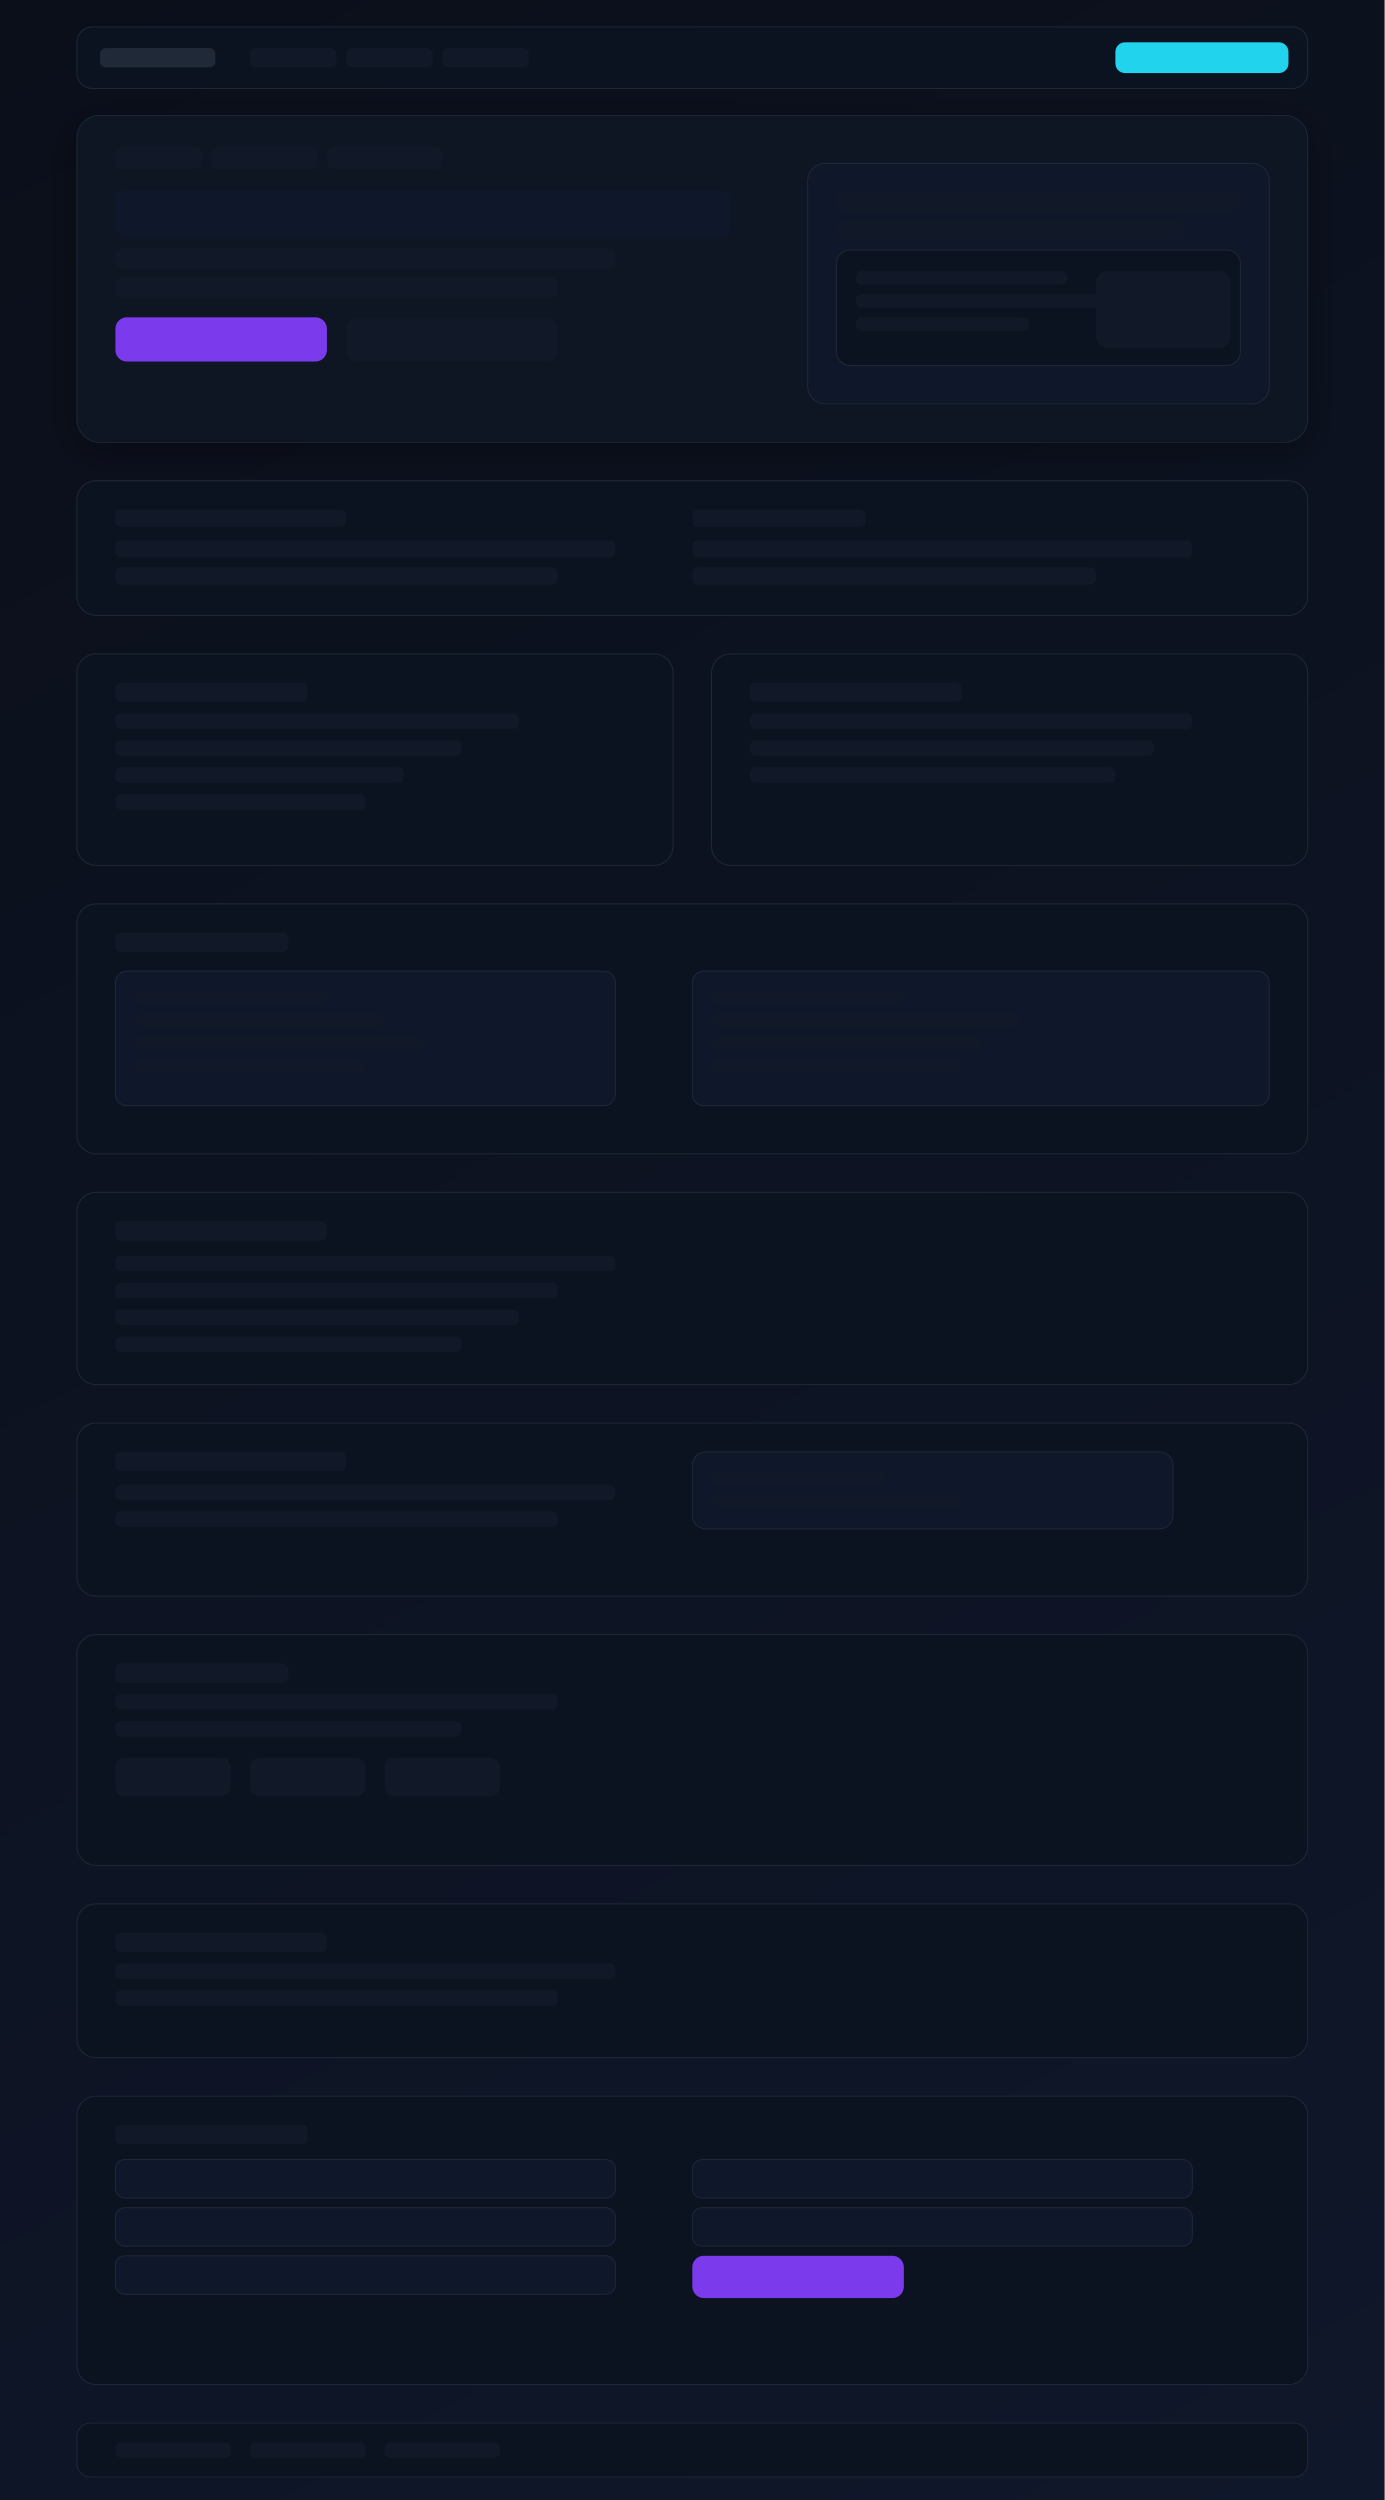
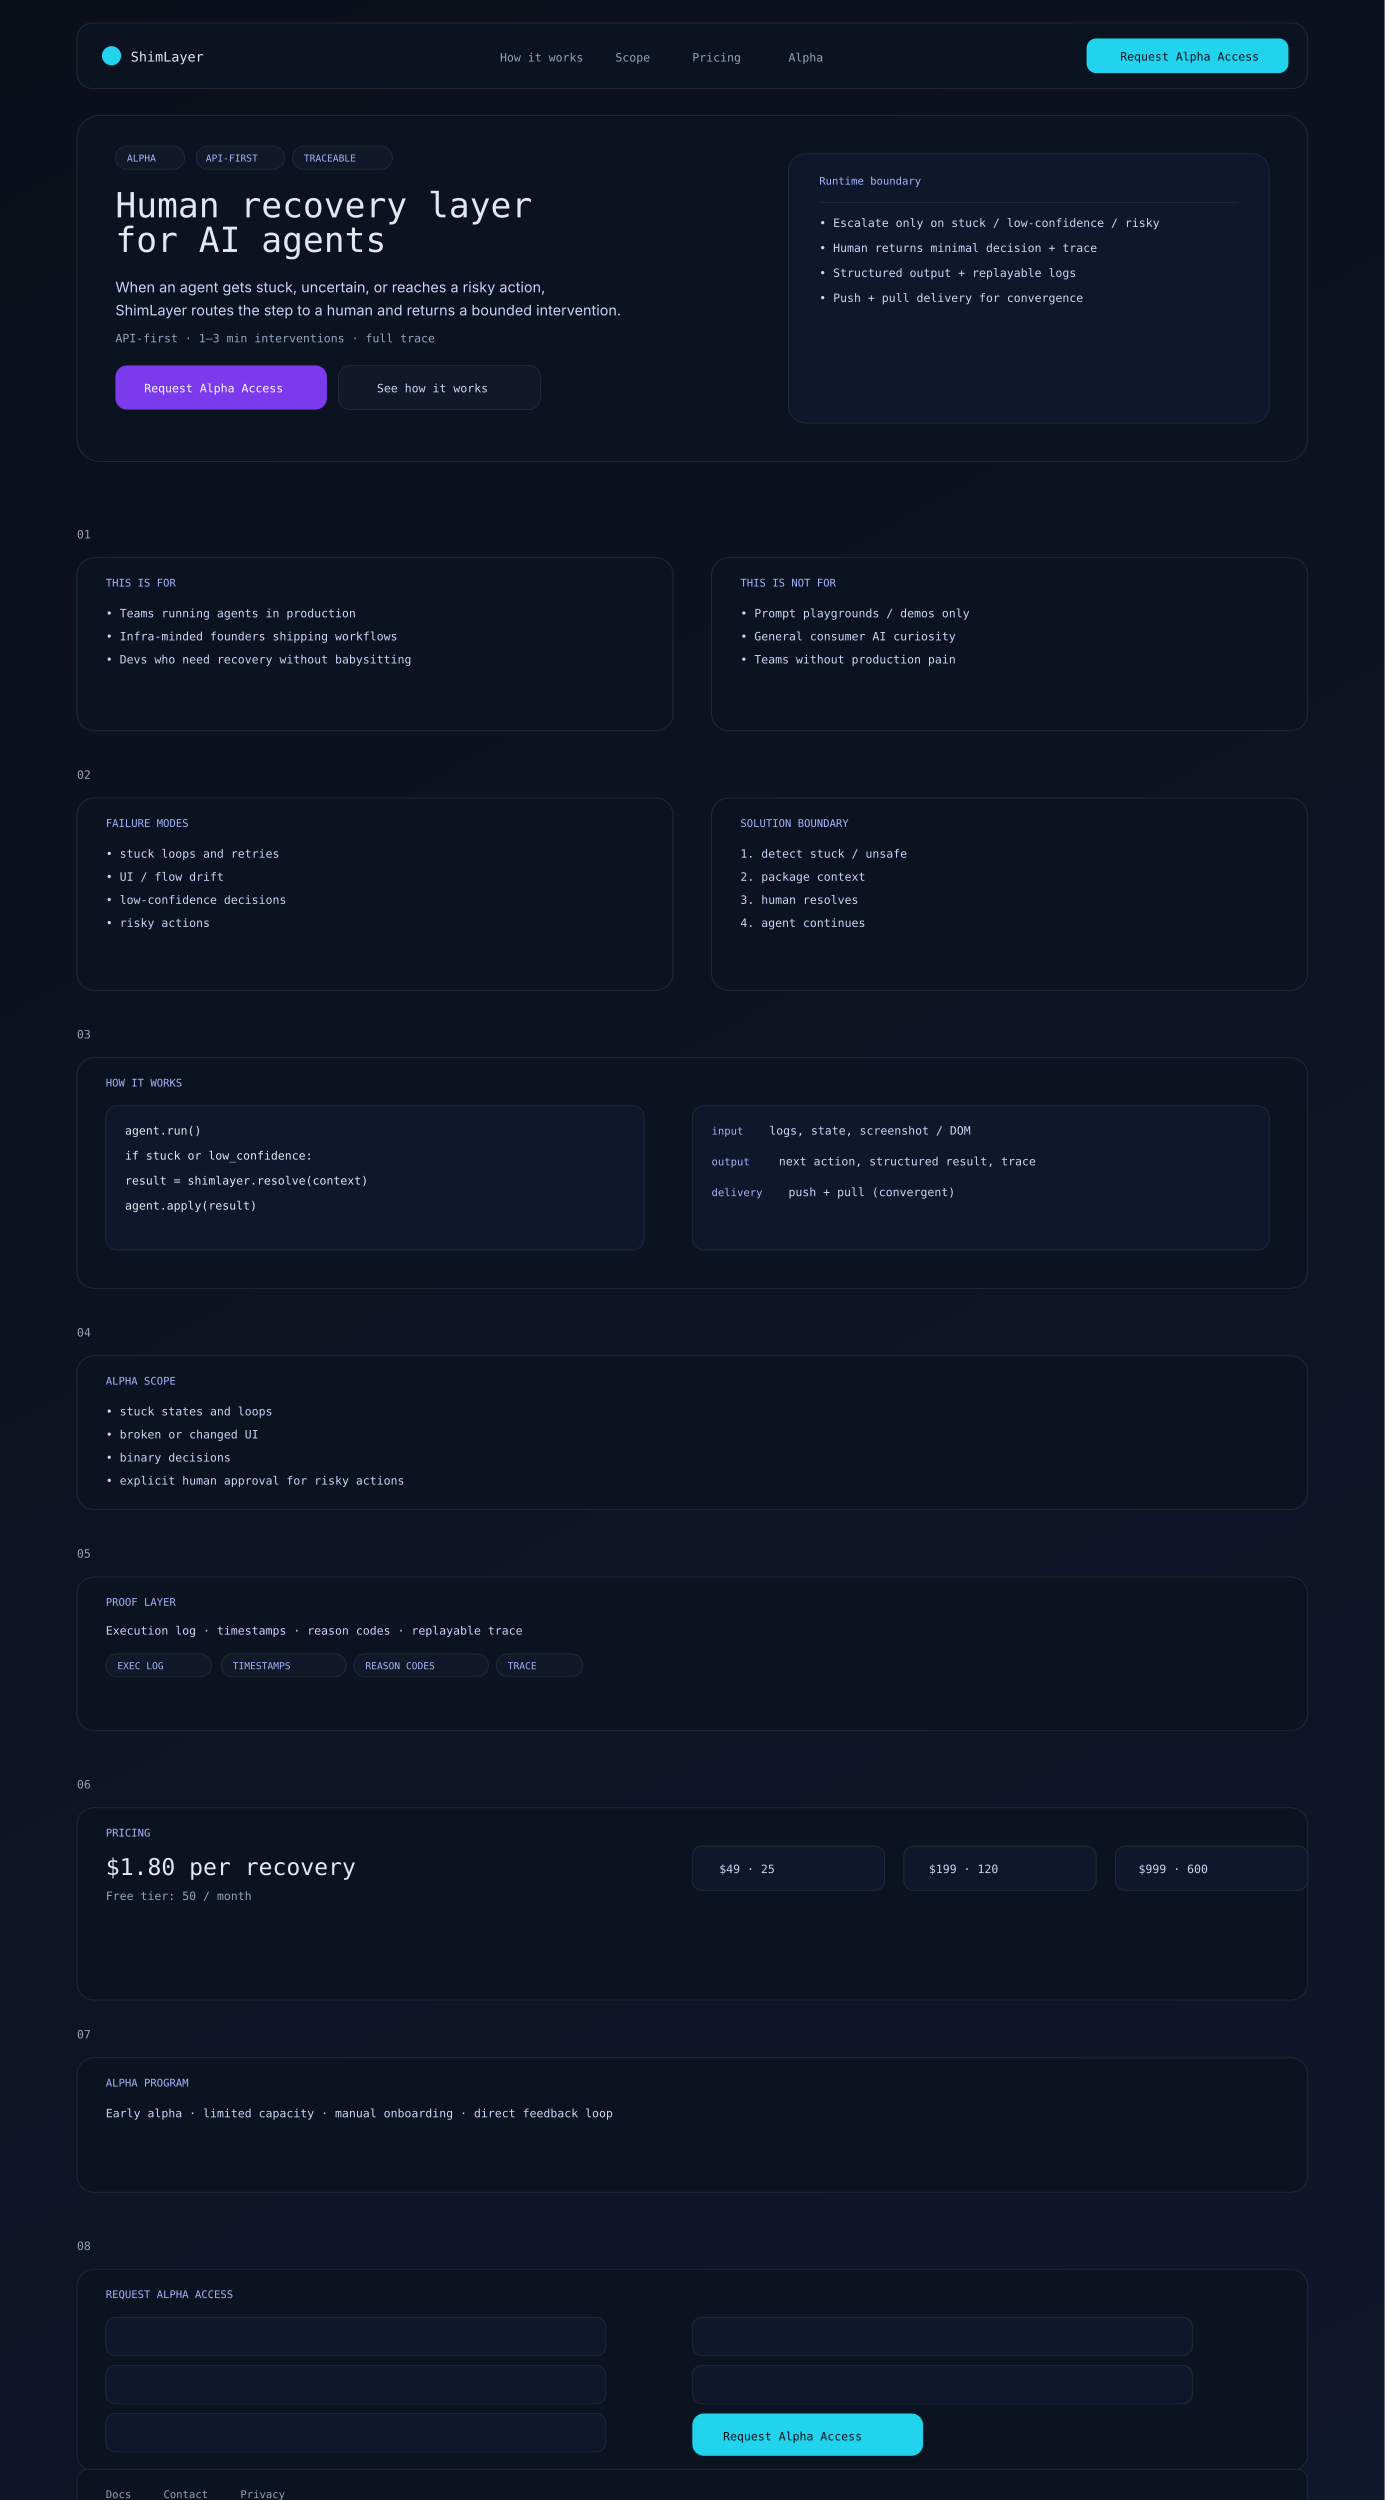
<svg xmlns="http://www.w3.org/2000/svg" width="1440" height="2600" viewBox="0 0 1440 2600" fill="none">
  <defs>
    <linearGradient id="bg" x1="0" y1="0" x2="1440" y2="2600" gradientUnits="userSpaceOnUse">
      <stop offset="0" stop-color="#0B0F1A" />
      <stop offset="1" stop-color="#0F172A" />
    </linearGradient>
-     <filter id="softShadow" x="-20%" y="-20%" width="140%" height="140%">
-       <feDropShadow dx="0" dy="10" stdDeviation="20" flood-color="#000000" flood-opacity="0.35" />
-     </filter>
+     <linearGradient id="accent" x1="0" y1="0" x2="220" y2="0" gradientUnits="userSpaceOnUse">
+       <stop offset="0" stop-color="#7C3AED" />
+       <stop offset="1" stop-color="#22D3EE" />
+     </linearGradient>
  </defs>
  <rect width="1440" height="2600" fill="url(#bg)" />
-   <rect x="80" y="28" width="1280" height="64" rx="16" fill="#0B1220" stroke="#1F2937" />
-   <rect x="104" y="50" width="120" height="20" rx="6" fill="#1F2937" />
-   <rect x="260" y="50" width="90" height="20" rx="6" fill="#111827" />
-   <rect x="360" y="50" width="90" height="20" rx="6" fill="#111827" />
-   <rect x="460" y="50" width="90" height="20" rx="6" fill="#111827" />
-   <rect x="1160" y="44" width="180" height="32" rx="10" fill="#22D3EE" />
-   <rect x="80" y="120" width="1280" height="340" rx="24" fill="#0B1220" stroke="#1F2937" filter="url(#softShadow)" />
-   <rect x="120" y="152" width="90" height="24" rx="8" fill="#111827" />
-   <rect x="220" y="152" width="110" height="24" rx="8" fill="#111827" />
-   <rect x="340" y="152" width="120" height="24" rx="8" fill="#111827" />
-   <rect x="120" y="198" width="640" height="48" rx="10" fill="#0F172A" />
-   <rect x="120" y="258" width="520" height="22" rx="8" fill="#111827" />
-   <rect x="120" y="288" width="460" height="22" rx="8" fill="#111827" />
-   <rect x="120" y="330" width="220" height="46" rx="12" fill="#7C3AED" />
-   <rect x="360" y="330" width="220" height="46" rx="12" fill="#111827" />
-   <rect x="840" y="170" width="480" height="250" rx="18" fill="#0F172A" stroke="#1F2937" />
-   <rect x="870" y="198" width="420" height="22" rx="8" fill="#111827" />
-   <rect x="870" y="230" width="360" height="18" rx="6" fill="#111827" />
-   <rect x="870" y="260" width="420" height="120" rx="14" fill="#0B1220" stroke="#1F2937" />
-   <rect x="890" y="282" width="220" height="14" rx="6" fill="#111827" />
-   <rect x="890" y="306" width="260" height="14" rx="6" fill="#111827" />
-   <rect x="890" y="330" width="180" height="14" rx="6" fill="#111827" />
-   <rect x="1140" y="282" width="140" height="80" rx="12" fill="#111827" />
-   <rect x="80" y="500" width="1280" height="140" rx="20" fill="#0B1220" stroke="#1F2937" />
-   <rect x="120" y="530" width="240" height="18" rx="6" fill="#111827" />
-   <rect x="120" y="562" width="520" height="18" rx="6" fill="#111827" />
-   <rect x="120" y="590" width="460" height="18" rx="6" fill="#111827" />
-   <rect x="720" y="530" width="180" height="18" rx="6" fill="#111827" />
-   <rect x="720" y="562" width="520" height="18" rx="6" fill="#111827" />
-   <rect x="720" y="590" width="420" height="18" rx="6" fill="#111827" />
-   <rect x="80" y="680" width="620" height="220" rx="20" fill="#0B1220" stroke="#1F2937" />
-   <rect x="120" y="710" width="200" height="20" rx="6" fill="#111827" />
-   <rect x="120" y="742" width="420" height="16" rx="6" fill="#111827" />
-   <rect x="120" y="770" width="360" height="16" rx="6" fill="#111827" />
-   <rect x="120" y="798" width="300" height="16" rx="6" fill="#111827" />
-   <rect x="120" y="826" width="260" height="16" rx="6" fill="#111827" />
-   <rect x="740" y="680" width="620" height="220" rx="20" fill="#0B1220" stroke="#1F2937" />
-   <rect x="780" y="710" width="220" height="20" rx="6" fill="#111827" />
-   <rect x="780" y="742" width="460" height="16" rx="6" fill="#111827" />
-   <rect x="780" y="770" width="420" height="16" rx="6" fill="#111827" />
-   <rect x="780" y="798" width="380" height="16" rx="6" fill="#111827" />
-   <rect x="80" y="940" width="1280" height="260" rx="20" fill="#0B1220" stroke="#1F2937" />
-   <rect x="120" y="970" width="180" height="20" rx="6" fill="#111827" />
-   <rect x="120" y="1010" width="520" height="140" rx="12" fill="#0F172A" stroke="#1F2937" />
-   <rect x="140" y="1030" width="200" height="14" rx="6" fill="#111827" />
-   <rect x="140" y="1054" width="260" height="14" rx="6" fill="#111827" />
-   <rect x="140" y="1078" width="300" height="14" rx="6" fill="#111827" />
-   <rect x="140" y="1102" width="240" height="14" rx="6" fill="#111827" />
-   <rect x="720" y="1010" width="600" height="140" rx="12" fill="#0F172A" stroke="#1F2937" />
-   <rect x="740" y="1030" width="200" height="14" rx="6" fill="#111827" />
-   <rect x="740" y="1054" width="320" height="14" rx="6" fill="#111827" />
-   <rect x="740" y="1078" width="280" height="14" rx="6" fill="#111827" />
-   <rect x="740" y="1102" width="260" height="14" rx="6" fill="#111827" />
-   <rect x="80" y="1240" width="1280" height="200" rx="20" fill="#0B1220" stroke="#1F2937" />
-   <rect x="120" y="1270" width="220" height="20" rx="6" fill="#111827" />
-   <rect x="120" y="1306" width="520" height="16" rx="6" fill="#111827" />
-   <rect x="120" y="1334" width="460" height="16" rx="6" fill="#111827" />
-   <rect x="120" y="1362" width="420" height="16" rx="6" fill="#111827" />
-   <rect x="120" y="1390" width="360" height="16" rx="6" fill="#111827" />
-   <rect x="80" y="1480" width="1280" height="180" rx="20" fill="#0B1220" stroke="#1F2937" />
-   <rect x="120" y="1510" width="240" height="20" rx="6" fill="#111827" />
-   <rect x="120" y="1544" width="520" height="16" rx="6" fill="#111827" />
-   <rect x="120" y="1572" width="460" height="16" rx="6" fill="#111827" />
-   <rect x="720" y="1510" width="500" height="80" rx="14" fill="#0F172A" stroke="#1F2937" />
-   <rect x="740" y="1530" width="180" height="14" rx="6" fill="#111827" />
-   <rect x="740" y="1554" width="260" height="14" rx="6" fill="#111827" />
-   <rect x="80" y="1700" width="1280" height="240" rx="20" fill="#0B1220" stroke="#1F2937" />
-   <rect x="120" y="1730" width="180" height="20" rx="6" fill="#111827" />
-   <rect x="120" y="1762" width="460" height="16" rx="6" fill="#111827" />
-   <rect x="120" y="1790" width="360" height="16" rx="6" fill="#111827" />
-   <rect x="120" y="1828" width="120" height="40" rx="10" fill="#111827" />
-   <rect x="260" y="1828" width="120" height="40" rx="10" fill="#111827" />
-   <rect x="400" y="1828" width="120" height="40" rx="10" fill="#111827" />
-   <rect x="80" y="1980" width="1280" height="160" rx="20" fill="#0B1220" stroke="#1F2937" />
-   <rect x="120" y="2010" width="220" height="20" rx="6" fill="#111827" />
-   <rect x="120" y="2042" width="520" height="16" rx="6" fill="#111827" />
-   <rect x="120" y="2070" width="460" height="16" rx="6" fill="#111827" />
-   <rect x="80" y="2180" width="1280" height="300" rx="20" fill="#0B1220" stroke="#1F2937" />
-   <rect x="120" y="2210" width="200" height="20" rx="6" fill="#111827" />
-   <rect x="120" y="2246" width="520" height="40" rx="10" fill="#0F172A" stroke="#1F2937" />
-   <rect x="120" y="2296" width="520" height="40" rx="10" fill="#0F172A" stroke="#1F2937" />
-   <rect x="120" y="2346" width="520" height="40" rx="10" fill="#0F172A" stroke="#1F2937" />
-   <rect x="720" y="2246" width="520" height="40" rx="10" fill="#0F172A" stroke="#1F2937" />
-   <rect x="720" y="2296" width="520" height="40" rx="10" fill="#0F172A" stroke="#1F2937" />
-   <rect x="720" y="2346" width="220" height="44" rx="12" fill="#7C3AED" />
-   <rect x="80" y="2520" width="1280" height="56" rx="14" fill="#0B1220" stroke="#1F2937" />
-   <rect x="120" y="2540" width="120" height="16" rx="6" fill="#111827" />
-   <rect x="260" y="2540" width="120" height="16" rx="6" fill="#111827" />
-   <rect x="400" y="2540" width="120" height="16" rx="6" fill="#111827" />
+   <rect x="80" y="24" width="1280" height="68" rx="16" fill="#0B1220" stroke="#1F2937" />
+   <circle cx="116" cy="58" r="10" fill="#22D3EE" />
+   <text x="136" y="64" fill="#E2E8F0" font-size="14" font-family="IBM Plex Mono, monospace">ShimLayer</text>
+   <text x="520" y="64" fill="#94A3B8" font-size="12" font-family="IBM Plex Mono, monospace">How it works</text>
+   <text x="640" y="64" fill="#94A3B8" font-size="12" font-family="IBM Plex Mono, monospace">Scope</text>
+   <text x="720" y="64" fill="#94A3B8" font-size="12" font-family="IBM Plex Mono, monospace">Pricing</text>
+   <text x="820" y="64" fill="#94A3B8" font-size="12" font-family="IBM Plex Mono, monospace">Alpha</text>
+   <rect x="1130" y="40" width="210" height="36" rx="10" fill="#22D3EE" />
+   <text x="1165" y="63" fill="#0B0F1A" font-size="12" font-family="IBM Plex Mono, monospace">Request Alpha Access</text>
+   <rect x="80" y="120" width="1280" height="360" rx="24" fill="#0B1220" stroke="#1F2937" />
+   <rect x="120" y="152" width="72" height="24" rx="12" fill="#111827" stroke="#1F2937" />
+   <text x="132" y="168" fill="#A5B4FC" font-size="10" font-family="IBM Plex Mono, monospace">ALPHA</text>
+   <rect x="204" y="152" width="92" height="24" rx="12" fill="#111827" stroke="#1F2937" />
+   <text x="214" y="168" fill="#A5B4FC" font-size="10" font-family="IBM Plex Mono, monospace">API‑FIRST</text>
+   <rect x="304" y="152" width="104" height="24" rx="12" fill="#111827" stroke="#1F2937" />
+   <text x="316" y="168" fill="#A5B4FC" font-size="10" font-family="IBM Plex Mono, monospace">TRACEABLE</text>
+   <text x="120" y="226" fill="#E2E8F0" font-size="36" font-family="IBM Plex Mono, monospace">Human recovery layer</text>
+   <text x="120" y="262" fill="#E2E8F0" font-size="36" font-family="IBM Plex Mono, monospace">for AI agents</text>
+   <text x="120" y="304" fill="#CBD5F5" font-size="15" font-family="Inter, sans-serif">When an agent gets stuck, uncertain, or reaches a risky action,</text>
+   <text x="120" y="328" fill="#CBD5F5" font-size="15" font-family="Inter, sans-serif">ShimLayer routes the step to a human and returns a bounded intervention.</text>
+   <text x="120" y="356" fill="#94A3B8" font-size="12" font-family="IBM Plex Mono, monospace">API‑first · 1–3 min interventions · full trace</text>
+   <rect x="120" y="380" width="220" height="46" rx="12" fill="#7C3AED" />
+   <text x="150" y="408" fill="#F8FAFC" font-size="12" font-family="IBM Plex Mono, monospace">Request Alpha Access</text>
+   <rect x="352" y="380" width="210" height="46" rx="12" fill="#111827" stroke="#1F2937" />
+   <text x="392" y="408" fill="#CBD5F5" font-size="12" font-family="IBM Plex Mono, monospace">See how it works</text>
+   <rect x="820" y="160" width="500" height="280" rx="18" fill="#0F172A" stroke="#1F2937" />
+   <text x="852" y="192" fill="#A5B4FC" font-size="11" font-family="IBM Plex Mono, monospace">Runtime boundary</text>
+   <rect x="852" y="210" width="436" height="1" fill="#1F2937" />
+   <text x="852" y="236" fill="#CBD5F5" font-size="12" font-family="IBM Plex Mono, monospace">• Escalate only on stuck / low‑confidence / risky</text>
+   <text x="852" y="262" fill="#CBD5F5" font-size="12" font-family="IBM Plex Mono, monospace">• Human returns minimal decision + trace</text>
+   <text x="852" y="288" fill="#CBD5F5" font-size="12" font-family="IBM Plex Mono, monospace">• Structured output + replayable logs</text>
+   <text x="852" y="314" fill="#CBD5F5" font-size="12" font-family="IBM Plex Mono, monospace">• Push + pull delivery for convergence</text>
+   <text x="80" y="560" fill="#94A3B8" font-size="12" font-family="IBM Plex Mono, monospace">01</text>
+   <rect x="80" y="580" width="620" height="180" rx="18" fill="#0B1220" stroke="#1F2937" />
+   <text x="110" y="610" fill="#A5B4FC" font-size="11" font-family="IBM Plex Mono, monospace">THIS IS FOR</text>
+   <text x="110" y="642" fill="#CBD5F5" font-size="12" font-family="IBM Plex Mono, monospace">• Teams running agents in production</text>
+   <text x="110" y="666" fill="#CBD5F5" font-size="12" font-family="IBM Plex Mono, monospace">• Infra‑minded founders shipping workflows</text>
+   <text x="110" y="690" fill="#CBD5F5" font-size="12" font-family="IBM Plex Mono, monospace">• Devs who need recovery without babysitting</text>
+   <rect x="740" y="580" width="620" height="180" rx="18" fill="#0B1220" stroke="#1F2937" />
+   <text x="770" y="610" fill="#A5B4FC" font-size="11" font-family="IBM Plex Mono, monospace">THIS IS NOT FOR</text>
+   <text x="770" y="642" fill="#CBD5F5" font-size="12" font-family="IBM Plex Mono, monospace">• Prompt playgrounds / demos only</text>
+   <text x="770" y="666" fill="#CBD5F5" font-size="12" font-family="IBM Plex Mono, monospace">• General consumer AI curiosity</text>
+   <text x="770" y="690" fill="#CBD5F5" font-size="12" font-family="IBM Plex Mono, monospace">• Teams without production pain</text>
+   <text x="80" y="810" fill="#94A3B8" font-size="12" font-family="IBM Plex Mono, monospace">02</text>
+   <rect x="80" y="830" width="620" height="200" rx="18" fill="#0B1220" stroke="#1F2937" />
+   <text x="110" y="860" fill="#A5B4FC" font-size="11" font-family="IBM Plex Mono, monospace">FAILURE MODES</text>
+   <text x="110" y="892" fill="#CBD5F5" font-size="12" font-family="IBM Plex Mono, monospace">• stuck loops and retries</text>
+   <text x="110" y="916" fill="#CBD5F5" font-size="12" font-family="IBM Plex Mono, monospace">• UI / flow drift</text>
+   <text x="110" y="940" fill="#CBD5F5" font-size="12" font-family="IBM Plex Mono, monospace">• low‑confidence decisions</text>
+   <text x="110" y="964" fill="#CBD5F5" font-size="12" font-family="IBM Plex Mono, monospace">• risky actions</text>
+   <rect x="740" y="830" width="620" height="200" rx="18" fill="#0B1220" stroke="#1F2937" />
+   <text x="770" y="860" fill="#A5B4FC" font-size="11" font-family="IBM Plex Mono, monospace">SOLUTION BOUNDARY</text>
+   <text x="770" y="892" fill="#CBD5F5" font-size="12" font-family="IBM Plex Mono, monospace">1. detect stuck / unsafe</text>
+   <text x="770" y="916" fill="#CBD5F5" font-size="12" font-family="IBM Plex Mono, monospace">2. package context</text>
+   <text x="770" y="940" fill="#CBD5F5" font-size="12" font-family="IBM Plex Mono, monospace">3. human resolves</text>
+   <text x="770" y="964" fill="#CBD5F5" font-size="12" font-family="IBM Plex Mono, monospace">4. agent continues</text>
+   <text x="80" y="1080" fill="#94A3B8" font-size="12" font-family="IBM Plex Mono, monospace">03</text>
+   <rect x="80" y="1100" width="1280" height="240" rx="18" fill="#0B1220" stroke="#1F2937" />
+   <text x="110" y="1130" fill="#A5B4FC" font-size="11" font-family="IBM Plex Mono, monospace">HOW IT WORKS</text>
+   <rect x="110" y="1150" width="560" height="150" rx="12" fill="#0F172A" stroke="#1F2937" />
+   <text x="130" y="1180" fill="#E2E8F0" font-size="12" font-family="IBM Plex Mono, monospace">agent.run()</text>
+   <text x="130" y="1206" fill="#E2E8F0" font-size="12" font-family="IBM Plex Mono, monospace">if stuck or low_confidence:</text>
+   <text x="130" y="1232" fill="#E2E8F0" font-size="12" font-family="IBM Plex Mono, monospace">    result = shimlayer.resolve(context)</text>
+   <text x="130" y="1258" fill="#E2E8F0" font-size="12" font-family="IBM Plex Mono, monospace">    agent.apply(result)</text>
+   <rect x="720" y="1150" width="600" height="150" rx="12" fill="#0F172A" stroke="#1F2937" />
+   <text x="740" y="1180" fill="#A5B4FC" font-size="11" font-family="IBM Plex Mono, monospace">input</text>
+   <text x="800" y="1180" fill="#CBD5F5" font-size="12" font-family="IBM Plex Mono, monospace">logs, state, screenshot / DOM</text>
+   <text x="740" y="1212" fill="#A5B4FC" font-size="11" font-family="IBM Plex Mono, monospace">output</text>
+   <text x="810" y="1212" fill="#CBD5F5" font-size="12" font-family="IBM Plex Mono, monospace">next action, structured result, trace</text>
+   <text x="740" y="1244" fill="#A5B4FC" font-size="11" font-family="IBM Plex Mono, monospace">delivery</text>
+   <text x="820" y="1244" fill="#CBD5F5" font-size="12" font-family="IBM Plex Mono, monospace">push + pull (convergent)</text>
+   <text x="80" y="1390" fill="#94A3B8" font-size="12" font-family="IBM Plex Mono, monospace">04</text>
+   <rect x="80" y="1410" width="1280" height="160" rx="18" fill="#0B1220" stroke="#1F2937" />
+   <text x="110" y="1440" fill="#A5B4FC" font-size="11" font-family="IBM Plex Mono, monospace">ALPHA SCOPE</text>
+   <text x="110" y="1472" fill="#CBD5F5" font-size="12" font-family="IBM Plex Mono, monospace">• stuck states and loops</text>
+   <text x="110" y="1496" fill="#CBD5F5" font-size="12" font-family="IBM Plex Mono, monospace">• broken or changed UI</text>
+   <text x="110" y="1520" fill="#CBD5F5" font-size="12" font-family="IBM Plex Mono, monospace">• binary decisions</text>
+   <text x="110" y="1544" fill="#CBD5F5" font-size="12" font-family="IBM Plex Mono, monospace">• explicit human approval for risky actions</text>
+   <text x="80" y="1620" fill="#94A3B8" font-size="12" font-family="IBM Plex Mono, monospace">05</text>
+   <rect x="80" y="1640" width="1280" height="160" rx="18" fill="#0B1220" stroke="#1F2937" />
+   <text x="110" y="1670" fill="#A5B4FC" font-size="11" font-family="IBM Plex Mono, monospace">PROOF LAYER</text>
+   <text x="110" y="1700" fill="#CBD5F5" font-size="12" font-family="IBM Plex Mono, monospace">Execution log · timestamps · reason codes · replayable trace</text>
+   <rect x="110" y="1720" width="110" height="24" rx="12" fill="#111827" stroke="#1F2937" />
+   <text x="122" y="1736" fill="#A5B4FC" font-size="10" font-family="IBM Plex Mono, monospace">EXEC LOG</text>
+   <rect x="230" y="1720" width="130" height="24" rx="12" fill="#111827" stroke="#1F2937" />
+   <text x="242" y="1736" fill="#A5B4FC" font-size="10" font-family="IBM Plex Mono, monospace">TIMESTAMPS</text>
+   <rect x="368" y="1720" width="140" height="24" rx="12" fill="#111827" stroke="#1F2937" />
+   <text x="380" y="1736" fill="#A5B4FC" font-size="10" font-family="IBM Plex Mono, monospace">REASON CODES</text>
+   <rect x="516" y="1720" width="90" height="24" rx="12" fill="#111827" stroke="#1F2937" />
+   <text x="528" y="1736" fill="#A5B4FC" font-size="10" font-family="IBM Plex Mono, monospace">TRACE</text>
+   <text x="80" y="1860" fill="#94A3B8" font-size="12" font-family="IBM Plex Mono, monospace">06</text>
+   <rect x="80" y="1880" width="1280" height="200" rx="18" fill="#0B1220" stroke="#1F2937" />
+   <text x="110" y="1910" fill="#A5B4FC" font-size="11" font-family="IBM Plex Mono, monospace">PRICING</text>
+   <text x="110" y="1950" fill="#E2E8F0" font-size="24" font-family="IBM Plex Mono, monospace">$1.80 per recovery</text>
+   <text x="110" y="1976" fill="#94A3B8" font-size="12" font-family="IBM Plex Mono, monospace">Free tier: 50 / month</text>
+   <rect x="720" y="1920" width="200" height="46" rx="10" fill="#0F172A" stroke="#1F2937" />
+   <text x="748" y="1948" fill="#CBD5F5" font-size="12" font-family="IBM Plex Mono, monospace">$49 · 25</text>
+   <rect x="940" y="1920" width="200" height="46" rx="10" fill="#0F172A" stroke="#1F2937" />
+   <text x="966" y="1948" fill="#CBD5F5" font-size="12" font-family="IBM Plex Mono, monospace">$199 · 120</text>
+   <rect x="1160" y="1920" width="200" height="46" rx="10" fill="#0F172A" stroke="#1F2937" />
+   <text x="1184" y="1948" fill="#CBD5F5" font-size="12" font-family="IBM Plex Mono, monospace">$999 · 600</text>
+   <text x="80" y="2120" fill="#94A3B8" font-size="12" font-family="IBM Plex Mono, monospace">07</text>
+   <rect x="80" y="2140" width="1280" height="140" rx="18" fill="#0B1220" stroke="#1F2937" />
+   <text x="110" y="2170" fill="#A5B4FC" font-size="11" font-family="IBM Plex Mono, monospace">ALPHA PROGRAM</text>
+   <text x="110" y="2202" fill="#CBD5F5" font-size="12" font-family="IBM Plex Mono, monospace">Early alpha · limited capacity · manual onboarding · direct feedback loop</text>
+   <text x="80" y="2340" fill="#94A3B8" font-size="12" font-family="IBM Plex Mono, monospace">08</text>
+   <rect x="80" y="2360" width="1280" height="210" rx="18" fill="#0B1220" stroke="#1F2937" />
+   <text x="110" y="2390" fill="#A5B4FC" font-size="11" font-family="IBM Plex Mono, monospace">REQUEST ALPHA ACCESS</text>
+   <rect x="110" y="2410" width="520" height="40" rx="10" fill="#0F172A" stroke="#1F2937" />
+   <rect x="110" y="2460" width="520" height="40" rx="10" fill="#0F172A" stroke="#1F2937" />
+   <rect x="110" y="2510" width="520" height="40" rx="10" fill="#0F172A" stroke="#1F2937" />
+   <rect x="720" y="2410" width="520" height="40" rx="10" fill="#0F172A" stroke="#1F2937" />
+   <rect x="720" y="2460" width="520" height="40" rx="10" fill="#0F172A" stroke="#1F2937" />
+   <rect x="720" y="2510" width="240" height="44" rx="12" fill="url(#accent)" />
+   <text x="752" y="2538" fill="#0B0F1A" font-size="12" font-family="IBM Plex Mono, monospace">Request Alpha Access</text>
+   <rect x="80" y="2568" width="1280" height="48" rx="12" fill="#0B1220" stroke="#1F2937" />
+   <text x="110" y="2598" fill="#94A3B8" font-size="11" font-family="IBM Plex Mono, monospace">Docs</text>
+   <text x="170" y="2598" fill="#94A3B8" font-size="11" font-family="IBM Plex Mono, monospace">Contact</text>
+   <text x="250" y="2598" fill="#94A3B8" font-size="11" font-family="IBM Plex Mono, monospace">Privacy</text>
</svg>
